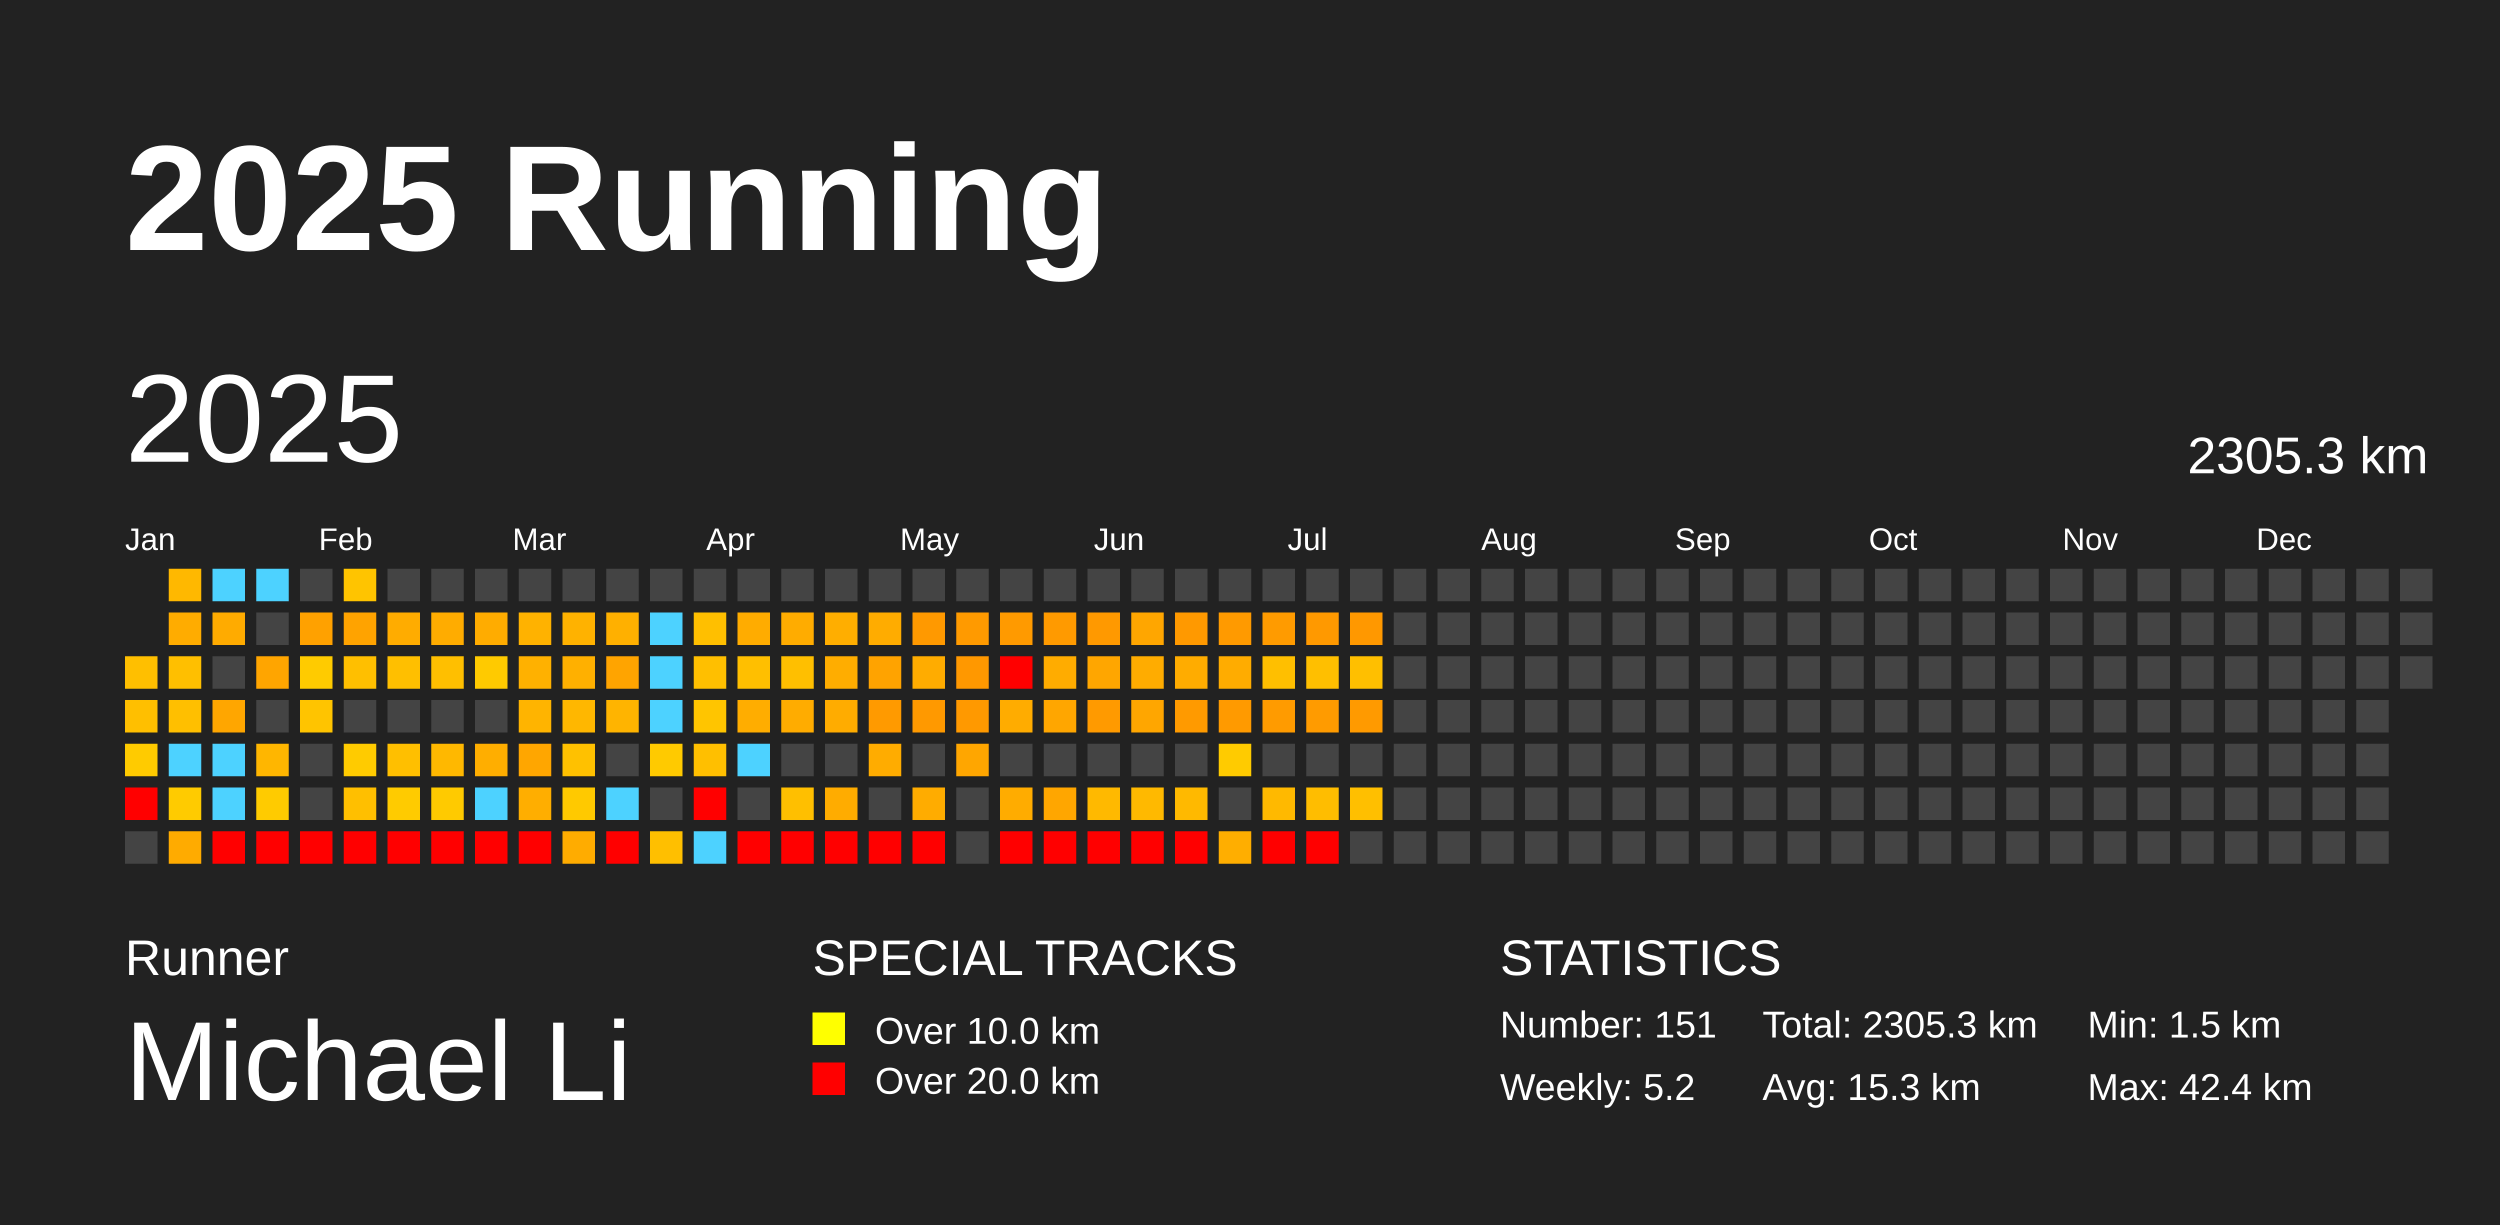
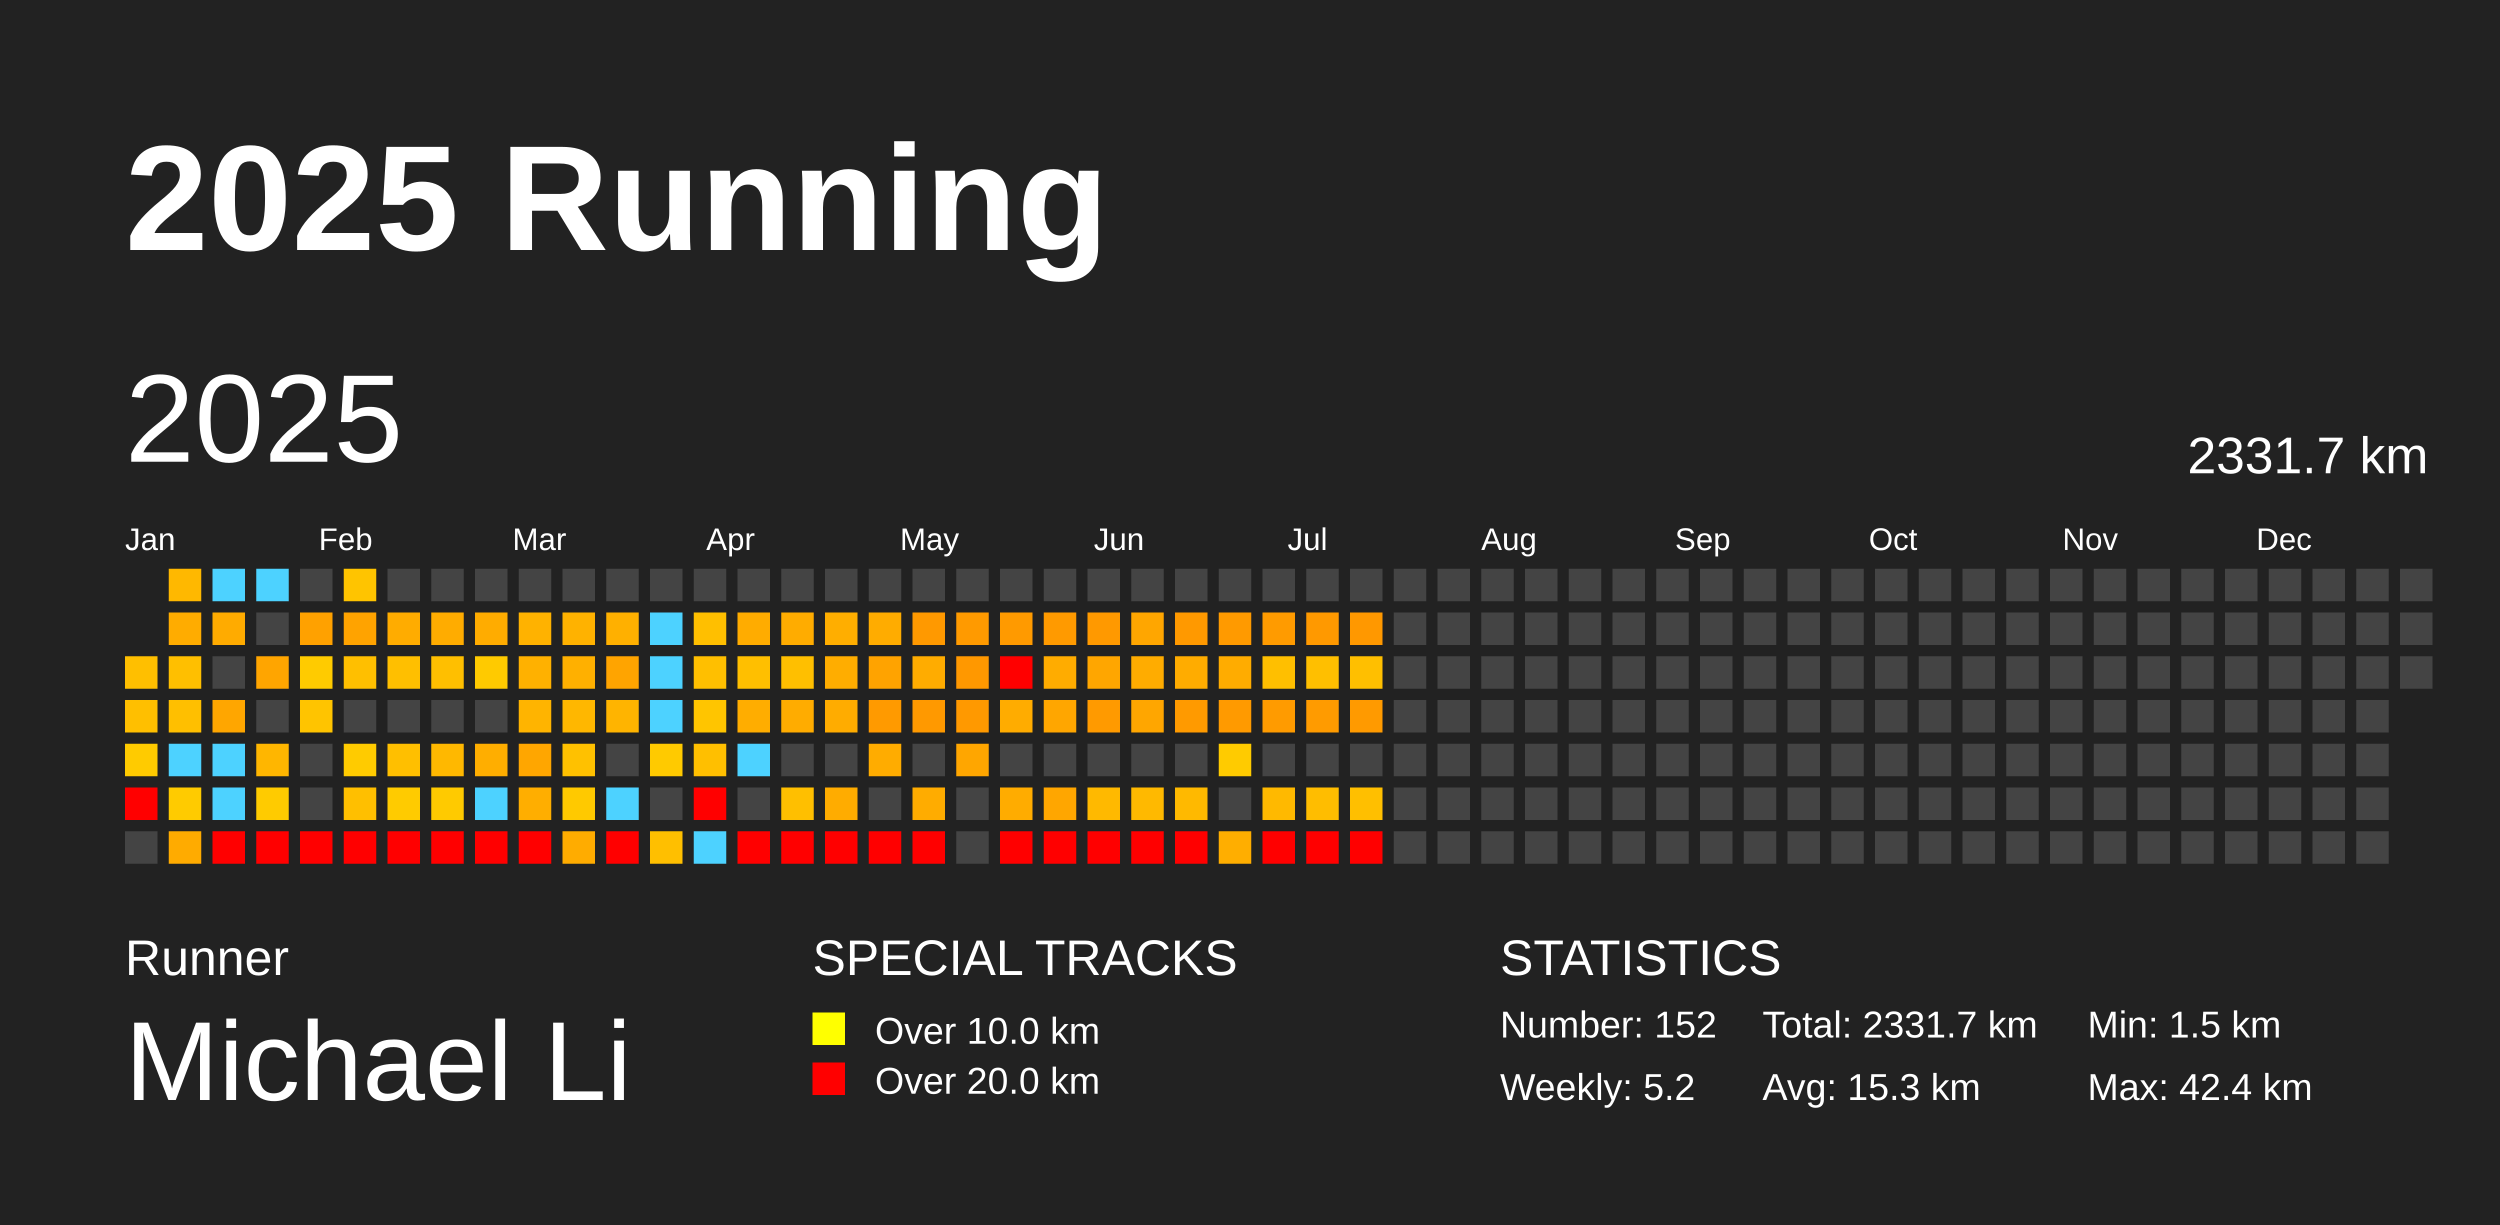
<svg xmlns="http://www.w3.org/2000/svg" baseProfile="full" height="98mm" version="1.1" viewBox="0,0,200,98" width="200mm">
  <defs />
  <rect fill="#222222" height="98" width="200" x="0" y="0" />
  <text fill="#FFFFFF" style="font-size:12px; font-family:Arial; font-weight:bold;" x="10" y="20">2025 Running</text>
  <text fill="#FFFFFF" style="font-size:4px; font-family:Arial" x="10" y="78">Runner</text>
  <text fill="#FFFFFF" style="font-size:9px; font-family:Arial" x="10" y="88">Michael Li</text>
  <text fill="#FFFFFF" style="font-size:4px; font-family:Arial" x="65" y="78">SPECIAL TRACKS</text>
  <rect fill="yellow" height="2.6" width="2.6" x="65" y="81" />
  <text fill="#FFFFFF" style="font-size:3px; font-family:Arial" x="70" y="83.5">Over 10.0 km</text>
  <rect fill="red" height="2.6" width="2.6" x="65" y="85" />
  <text fill="#FFFFFF" style="font-size:3px; font-family:Arial" x="70" y="87.5">Over 20.0 km</text>
  <text fill="#FFFFFF" style="font-size:4px; font-family:Arial" x="120" y="78">STATISTICS</text>
-   <text fill="#FFFFFF" style="font-size:3px; font-family:Arial" x="120" y="83">Number: 151</text>
+   <text fill="#FFFFFF" style="font-size:3px; font-family:Arial" x="120" y="83">Number: 152</text>
  <text fill="#FFFFFF" style="font-size:3px; font-family:Arial" x="120" y="88">Weekly: 5.2</text>
-   <text fill="#FFFFFF" style="font-size:3px; font-family:Arial" x="141" y="83">Total: 2305.3 km</text>
+   <text fill="#FFFFFF" style="font-size:3px; font-family:Arial" x="141" y="83">Total: 2331.7 km</text>
  <text fill="#FFFFFF" style="font-size:3px; font-family:Arial" x="141" y="88">Avg: 15.3 km</text>
  <text fill="#FFFFFF" style="font-size:3px; font-family:Arial" x="167" y="83">Min: 1.5 km</text>
  <text fill="#FFFFFF" style="font-size:3px; font-family:Arial" x="167" y="88">Max: 42.4 km</text>
  <text dominant-baseline="hanging" fill="#FFFFFF" style="font-size:10.0px; font-family:Arial;" x="10" y="30">2025</text>
-   <text dominant-baseline="hanging" fill="#FFFFFF" style="font-size:4.125px; font-family:Arial;" x="175" y="35">2305.3 km</text>
+   <text dominant-baseline="hanging" fill="#FFFFFF" style="font-size:4.125px; font-family:Arial;" x="175" y="35">2331.7 km</text>
  <text fill="#FFFFFF" style="font-size:2.5px; font-family:Arial" x="10.0" y="44">Jan</text>
  <text fill="#FFFFFF" style="font-size:2.5px; font-family:Arial" x="25.5" y="44">Feb</text>
  <text fill="#FFFFFF" style="font-size:2.5px; font-family:Arial" x="41.0" y="44">Mar</text>
  <text fill="#FFFFFF" style="font-size:2.5px; font-family:Arial" x="56.5" y="44">Apr</text>
  <text fill="#FFFFFF" style="font-size:2.5px; font-family:Arial" x="72.0" y="44">May</text>
  <text fill="#FFFFFF" style="font-size:2.5px; font-family:Arial" x="87.5" y="44">Jun</text>
  <text fill="#FFFFFF" style="font-size:2.5px; font-family:Arial" x="103.0" y="44">Jul</text>
  <text fill="#FFFFFF" style="font-size:2.5px; font-family:Arial" x="118.5" y="44">Aug</text>
  <text fill="#FFFFFF" style="font-size:2.5px; font-family:Arial" x="134.0" y="44">Sep</text>
  <text fill="#FFFFFF" style="font-size:2.5px; font-family:Arial" x="149.5" y="44">Oct</text>
  <text fill="#FFFFFF" style="font-size:2.5px; font-family:Arial" x="165.0" y="44">Nov</text>
  <text fill="#FFFFFF" style="font-size:2.5px; font-family:Arial" x="180.5" y="44">Dec</text>
  <rect fill="#ffbf00" height="2.6" width="2.6" x="10.0" y="52.5" />
  <rect fill="#ffbf00" height="2.6" width="2.6" x="10.0" y="56.0" />
  <rect fill="#ffcb00" height="2.6" width="2.6" x="10.0" y="59.5" />
  <rect fill="red" height="2.6" width="2.6" x="10.0" y="63.0" />
  <rect fill="#444444" height="2.6" width="2.6" x="10.0" y="66.5" />
  <rect fill="#ffb800" height="2.6" width="2.6" x="13.5" y="45.5" />
  <rect fill="#ffac00" height="2.6" width="2.6" x="13.5" y="49.0" />
  <rect fill="#ffbf00" height="2.6" width="2.6" x="13.5" y="52.5" />
  <rect fill="#ffbf00" height="2.6" width="2.6" x="13.5" y="56.0" />
  <rect fill="#4dd2ff" height="2.6" width="2.6" x="13.5" y="59.5" />
  <rect fill="#ffcb00" height="2.6" width="2.6" x="13.5" y="63.0" />
  <rect fill="#ffab00" height="2.6" width="2.6" x="13.5" y="66.5" />
  <rect fill="#4dd2ff" height="2.6" width="2.6" x="17.0" y="45.5" />
  <rect fill="#ffab00" height="2.6" width="2.6" x="17.0" y="49.0" />
  <rect fill="#444444" height="2.6" width="2.6" x="17.0" y="52.5" />
  <rect fill="#ffa600" height="2.6" width="2.6" x="17.0" y="56.0" />
  <rect fill="#4dd2ff" height="2.6" width="2.6" x="17.0" y="59.5" />
  <rect fill="#4dd2ff" height="2.6" width="2.6" x="17.0" y="63.0" />
  <rect fill="red" height="2.6" width="2.6" x="17.0" y="66.5" />
  <rect fill="#4dd2ff" height="2.6" width="2.6" x="20.5" y="45.5" />
  <rect fill="#444444" height="2.6" width="2.6" x="20.5" y="49.0" />
  <rect fill="#ffa500" height="2.6" width="2.6" x="20.5" y="52.5" />
  <rect fill="#444444" height="2.6" width="2.6" x="20.5" y="56.0" />
  <rect fill="#ffb600" height="2.6" width="2.6" x="20.5" y="59.5" />
  <rect fill="#ffcb00" height="2.6" width="2.6" x="20.5" y="63.0" />
  <rect fill="red" height="2.6" width="2.6" x="20.5" y="66.5" />
  <rect fill="#444444" height="2.6" width="2.6" x="24.0" y="45.5" />
  <rect fill="#ffa100" height="2.6" width="2.6" x="24.0" y="49.0" />
  <rect fill="#ffcb00" height="2.6" width="2.6" x="24.0" y="52.5" />
  <rect fill="#ffc400" height="2.6" width="2.6" x="24.0" y="56.0" />
  <rect fill="#444444" height="2.6" width="2.6" x="24.0" y="59.5" />
  <rect fill="#444444" height="2.6" width="2.6" x="24.0" y="63.0" />
  <rect fill="red" height="2.6" width="2.6" x="24.0" y="66.5" />
  <rect fill="#ffc400" height="2.6" width="2.6" x="27.5" y="45.5" />
  <rect fill="#ffa300" height="2.6" width="2.6" x="27.5" y="49.0" />
  <rect fill="#ffbf00" height="2.6" width="2.6" x="27.5" y="52.5" />
  <rect fill="#444444" height="2.6" width="2.6" x="27.5" y="56.0" />
  <rect fill="#ffcb00" height="2.6" width="2.6" x="27.5" y="59.5" />
  <rect fill="#ffbf00" height="2.6" width="2.6" x="27.5" y="63.0" />
  <rect fill="red" height="2.6" width="2.6" x="27.5" y="66.5" />
  <rect fill="#444444" height="2.6" width="2.6" x="31.0" y="45.5" />
  <rect fill="#ffac00" height="2.6" width="2.6" x="31.0" y="49.0" />
  <rect fill="#ffbf00" height="2.6" width="2.6" x="31.0" y="52.5" />
  <rect fill="#444444" height="2.6" width="2.6" x="31.0" y="56.0" />
  <rect fill="#ffbf00" height="2.6" width="2.6" x="31.0" y="59.5" />
  <rect fill="#ffcb00" height="2.6" width="2.6" x="31.0" y="63.0" />
  <rect fill="red" height="2.6" width="2.6" x="31.0" y="66.5" />
  <rect fill="#444444" height="2.6" width="2.6" x="34.5" y="45.5" />
  <rect fill="#ffac00" height="2.6" width="2.6" x="34.5" y="49.0" />
  <rect fill="#ffbf00" height="2.6" width="2.6" x="34.5" y="52.5" />
  <rect fill="#444444" height="2.6" width="2.6" x="34.5" y="56.0" />
  <rect fill="#ffb800" height="2.6" width="2.6" x="34.5" y="59.5" />
  <rect fill="#ffca00" height="2.6" width="2.6" x="34.5" y="63.0" />
  <rect fill="red" height="2.6" width="2.6" x="34.5" y="66.5" />
  <rect fill="#444444" height="2.6" width="2.6" x="38.0" y="45.5" />
  <rect fill="#ffac00" height="2.6" width="2.6" x="38.0" y="49.0" />
  <rect fill="#ffca00" height="2.6" width="2.6" x="38.0" y="52.5" />
  <rect fill="#444444" height="2.6" width="2.6" x="38.0" y="56.0" />
  <rect fill="#ffae00" height="2.6" width="2.6" x="38.0" y="59.5" />
  <rect fill="#4dd2ff" height="2.6" width="2.6" x="38.0" y="63.0" />
  <rect fill="red" height="2.6" width="2.6" x="38.0" y="66.5" />
  <rect fill="#444444" height="2.6" width="2.6" x="41.5" y="45.5" />
  <rect fill="#ffb200" height="2.6" width="2.6" x="41.5" y="49.0" />
  <rect fill="#ffb100" height="2.6" width="2.6" x="41.5" y="52.5" />
  <rect fill="#ffb400" height="2.6" width="2.6" x="41.5" y="56.0" />
  <rect fill="#ffa600" height="2.6" width="2.6" x="41.5" y="59.5" />
  <rect fill="#ffae00" height="2.6" width="2.6" x="41.5" y="63.0" />
  <rect fill="red" height="2.6" width="2.6" x="41.5" y="66.5" />
  <rect fill="#444444" height="2.6" width="2.6" x="45.0" y="45.5" />
  <rect fill="#ffb200" height="2.6" width="2.6" x="45.0" y="49.0" />
  <rect fill="#ffb000" height="2.6" width="2.6" x="45.0" y="52.5" />
  <rect fill="#ffb700" height="2.6" width="2.6" x="45.0" y="56.0" />
  <rect fill="#ffc100" height="2.6" width="2.6" x="45.0" y="59.5" />
  <rect fill="#ffc900" height="2.6" width="2.6" x="45.0" y="63.0" />
  <rect fill="#ffac00" height="2.6" width="2.6" x="45.0" y="66.5" />
  <rect fill="#444444" height="2.6" width="2.6" x="48.5" y="45.5" />
  <rect fill="#ffb000" height="2.6" width="2.6" x="48.5" y="49.0" />
  <rect fill="#ffa400" height="2.6" width="2.6" x="48.5" y="52.5" />
  <rect fill="#ffb400" height="2.6" width="2.6" x="48.5" y="56.0" />
  <rect fill="#444444" height="2.6" width="2.6" x="48.5" y="59.5" />
  <rect fill="#4dd2ff" height="2.6" width="2.6" x="48.5" y="63.0" />
  <rect fill="red" height="2.6" width="2.6" x="48.5" y="66.5" />
  <rect fill="#444444" height="2.6" width="2.6" x="52.0" y="45.5" />
  <rect fill="#4dd2ff" height="2.6" width="2.6" x="52.0" y="49.0" />
  <rect fill="#4dd2ff" height="2.6" width="2.6" x="52.0" y="52.5" />
  <rect fill="#4dd2ff" height="2.6" width="2.6" x="52.0" y="56.0" />
  <rect fill="#ffca00" height="2.6" width="2.6" x="52.0" y="59.5" />
  <rect fill="#444444" height="2.6" width="2.6" x="52.0" y="63.0" />
  <rect fill="#ffbf00" height="2.6" width="2.6" x="52.0" y="66.5" />
  <rect fill="#444444" height="2.6" width="2.6" x="55.5" y="45.5" />
  <rect fill="#ffbf00" height="2.6" width="2.6" x="55.5" y="49.0" />
  <rect fill="#ffbf00" height="2.6" width="2.6" x="55.5" y="52.5" />
  <rect fill="#ffc500" height="2.6" width="2.6" x="55.5" y="56.0" />
  <rect fill="#ffbf00" height="2.6" width="2.6" x="55.5" y="59.5" />
  <rect fill="red" height="2.6" width="2.6" x="55.5" y="63.0" />
  <rect fill="#4dd2ff" height="2.6" width="2.6" x="55.5" y="66.5" />
  <rect fill="#444444" height="2.6" width="2.6" x="59.0" y="45.5" />
  <rect fill="#ffac00" height="2.6" width="2.6" x="59.0" y="49.0" />
  <rect fill="#ffbf00" height="2.6" width="2.6" x="59.0" y="52.5" />
  <rect fill="#ffad00" height="2.6" width="2.6" x="59.0" y="56.0" />
  <rect fill="#4dd2ff" height="2.6" width="2.6" x="59.0" y="59.5" />
  <rect fill="#444444" height="2.6" width="2.6" x="59.0" y="63.0" />
  <rect fill="red" height="2.6" width="2.6" x="59.0" y="66.5" />
  <rect fill="#444444" height="2.6" width="2.6" x="62.5" y="45.5" />
  <rect fill="#ffac00" height="2.6" width="2.6" x="62.5" y="49.0" />
  <rect fill="#ffbf00" height="2.6" width="2.6" x="62.5" y="52.5" />
  <rect fill="#ffac00" height="2.6" width="2.6" x="62.5" y="56.0" />
  <rect fill="#444444" height="2.6" width="2.6" x="62.5" y="59.5" />
  <rect fill="#ffbf00" height="2.6" width="2.6" x="62.5" y="63.0" />
  <rect fill="red" height="2.6" width="2.6" x="62.5" y="66.5" />
  <rect fill="#444444" height="2.6" width="2.6" x="66.0" y="45.5" />
  <rect fill="#ffae00" height="2.6" width="2.6" x="66.0" y="49.0" />
  <rect fill="#ffad00" height="2.6" width="2.6" x="66.0" y="52.5" />
  <rect fill="#ffac00" height="2.6" width="2.6" x="66.0" y="56.0" />
  <rect fill="#444444" height="2.6" width="2.6" x="66.0" y="59.5" />
  <rect fill="#ffac00" height="2.6" width="2.6" x="66.0" y="63.0" />
  <rect fill="red" height="2.6" width="2.6" x="66.0" y="66.5" />
  <rect fill="#444444" height="2.6" width="2.6" x="69.5" y="45.5" />
  <rect fill="#ffac00" height="2.6" width="2.6" x="69.5" y="49.0" />
  <rect fill="#ffa300" height="2.6" width="2.6" x="69.5" y="52.5" />
  <rect fill="#ff9a00" height="2.6" width="2.6" x="69.5" y="56.0" />
  <rect fill="#ffac00" height="2.6" width="2.6" x="69.5" y="59.5" />
  <rect fill="#444444" height="2.6" width="2.6" x="69.5" y="63.0" />
  <rect fill="red" height="2.6" width="2.6" x="69.5" y="66.5" />
  <rect fill="#444444" height="2.6" width="2.6" x="73.0" y="45.5" />
  <rect fill="#ff9900" height="2.6" width="2.6" x="73.0" y="49.0" />
  <rect fill="#ffac00" height="2.6" width="2.6" x="73.0" y="52.5" />
  <rect fill="#ff9900" height="2.6" width="2.6" x="73.0" y="56.0" />
  <rect fill="#444444" height="2.6" width="2.6" x="73.0" y="59.5" />
  <rect fill="#ffac00" height="2.6" width="2.6" x="73.0" y="63.0" />
  <rect fill="red" height="2.6" width="2.6" x="73.0" y="66.5" />
  <rect fill="#444444" height="2.6" width="2.6" x="76.5" y="45.5" />
  <rect fill="#ff9a00" height="2.6" width="2.6" x="76.5" y="49.0" />
  <rect fill="#ff9800" height="2.6" width="2.6" x="76.5" y="52.5" />
  <rect fill="#ff9900" height="2.6" width="2.6" x="76.5" y="56.0" />
  <rect fill="#ffa600" height="2.6" width="2.6" x="76.5" y="59.5" />
  <rect fill="#444444" height="2.6" width="2.6" x="76.5" y="63.0" />
  <rect fill="#444444" height="2.6" width="2.6" x="76.5" y="66.5" />
  <rect fill="#444444" height="2.6" width="2.6" x="80.0" y="45.5" />
  <rect fill="#ff9a00" height="2.6" width="2.6" x="80.0" y="49.0" />
  <rect fill="red" height="2.6" width="2.6" x="80.0" y="52.5" />
  <rect fill="#ffac00" height="2.6" width="2.6" x="80.0" y="56.0" />
  <rect fill="#444444" height="2.6" width="2.6" x="80.0" y="59.5" />
  <rect fill="#ffac00" height="2.6" width="2.6" x="80.0" y="63.0" />
  <rect fill="red" height="2.6" width="2.6" x="80.0" y="66.5" />
  <rect fill="#444444" height="2.6" width="2.6" x="83.5" y="45.5" />
  <rect fill="#ff9a00" height="2.6" width="2.6" x="83.5" y="49.0" />
  <rect fill="#ffac00" height="2.6" width="2.6" x="83.5" y="52.5" />
  <rect fill="#ffa600" height="2.6" width="2.6" x="83.5" y="56.0" />
  <rect fill="#444444" height="2.6" width="2.6" x="83.5" y="59.5" />
  <rect fill="#ffa600" height="2.6" width="2.6" x="83.5" y="63.0" />
  <rect fill="red" height="2.6" width="2.6" x="83.5" y="66.5" />
  <rect fill="#444444" height="2.6" width="2.6" x="87.0" y="45.5" />
  <rect fill="#ff9900" height="2.6" width="2.6" x="87.0" y="49.0" />
  <rect fill="#ffa600" height="2.6" width="2.6" x="87.0" y="52.5" />
  <rect fill="#ff9a00" height="2.6" width="2.6" x="87.0" y="56.0" />
  <rect fill="#444444" height="2.6" width="2.6" x="87.0" y="59.5" />
  <rect fill="#ffb900" height="2.6" width="2.6" x="87.0" y="63.0" />
  <rect fill="red" height="2.6" width="2.6" x="87.0" y="66.5" />
  <rect fill="#444444" height="2.6" width="2.6" x="90.5" y="45.5" />
  <rect fill="#ffa600" height="2.6" width="2.6" x="90.5" y="49.0" />
  <rect fill="#ffac00" height="2.6" width="2.6" x="90.5" y="52.5" />
  <rect fill="#ffa600" height="2.6" width="2.6" x="90.5" y="56.0" />
  <rect fill="#444444" height="2.6" width="2.6" x="90.5" y="59.5" />
  <rect fill="#ffb900" height="2.6" width="2.6" x="90.5" y="63.0" />
  <rect fill="red" height="2.6" width="2.6" x="90.5" y="66.5" />
  <rect fill="#444444" height="2.6" width="2.6" x="94.0" y="45.5" />
  <rect fill="#ff9900" height="2.6" width="2.6" x="94.0" y="49.0" />
  <rect fill="#ffac00" height="2.6" width="2.6" x="94.0" y="52.5" />
  <rect fill="#ff9a00" height="2.6" width="2.6" x="94.0" y="56.0" />
  <rect fill="#444444" height="2.6" width="2.6" x="94.0" y="59.5" />
  <rect fill="#ffb900" height="2.6" width="2.6" x="94.0" y="63.0" />
  <rect fill="red" height="2.6" width="2.6" x="94.0" y="66.5" />
  <rect fill="#444444" height="2.6" width="2.6" x="97.5" y="45.5" />
  <rect fill="#ff9a00" height="2.6" width="2.6" x="97.5" y="49.0" />
  <rect fill="#ffac00" height="2.6" width="2.6" x="97.5" y="52.5" />
  <rect fill="#ff9a00" height="2.6" width="2.6" x="97.5" y="56.0" />
  <rect fill="#ffcb00" height="2.6" width="2.6" x="97.5" y="59.5" />
  <rect fill="#444444" height="2.6" width="2.6" x="97.5" y="63.0" />
  <rect fill="#ffae00" height="2.6" width="2.6" x="97.5" y="66.5" />
  <rect fill="#444444" height="2.6" width="2.6" x="101.0" y="45.5" />
  <rect fill="#ff9b00" height="2.6" width="2.6" x="101.0" y="49.0" />
  <rect fill="#ffbf00" height="2.6" width="2.6" x="101.0" y="52.5" />
  <rect fill="#ff9b00" height="2.6" width="2.6" x="101.0" y="56.0" />
  <rect fill="#444444" height="2.6" width="2.6" x="101.0" y="59.5" />
  <rect fill="#ffb900" height="2.6" width="2.6" x="101.0" y="63.0" />
  <rect fill="red" height="2.6" width="2.6" x="101.0" y="66.5" />
  <rect fill="#444444" height="2.6" width="2.6" x="104.5" y="45.5" />
  <rect fill="#ff9900" height="2.6" width="2.6" x="104.5" y="49.0" />
  <rect fill="#ffbf00" height="2.6" width="2.6" x="104.5" y="52.5" />
  <rect fill="#ff9b00" height="2.6" width="2.6" x="104.5" y="56.0" />
  <rect fill="#444444" height="2.6" width="2.6" x="104.5" y="59.5" />
  <rect fill="#ffbd00" height="2.6" width="2.6" x="104.5" y="63.0" />
  <rect fill="red" height="2.6" width="2.6" x="104.5" y="66.5" />
  <rect fill="#444444" height="2.6" width="2.6" x="108.0" y="45.5" />
  <rect fill="#ff9800" height="2.6" width="2.6" x="108.0" y="49.0" />
  <rect fill="#ffbf00" height="2.6" width="2.6" x="108.0" y="52.5" />
  <rect fill="#ff9a00" height="2.6" width="2.6" x="108.0" y="56.0" />
  <rect fill="#444444" height="2.6" width="2.6" x="108.0" y="59.5" />
  <rect fill="#ffbf00" height="2.6" width="2.6" x="108.0" y="63.0" />
-   <rect fill="#444444" height="2.6" width="2.6" x="108.0" y="66.5" />
+   <rect fill="red" height="2.6" width="2.6" x="108.0" y="66.5" />
  <rect fill="#444444" height="2.6" width="2.6" x="111.5" y="45.5" />
  <rect fill="#444444" height="2.6" width="2.6" x="111.5" y="49.0" />
  <rect fill="#444444" height="2.6" width="2.6" x="111.5" y="52.5" />
  <rect fill="#444444" height="2.6" width="2.6" x="111.5" y="56.0" />
  <rect fill="#444444" height="2.6" width="2.6" x="111.5" y="59.5" />
  <rect fill="#444444" height="2.6" width="2.6" x="111.5" y="63.0" />
  <rect fill="#444444" height="2.6" width="2.6" x="111.5" y="66.5" />
  <rect fill="#444444" height="2.6" width="2.6" x="115.0" y="45.5" />
  <rect fill="#444444" height="2.6" width="2.6" x="115.0" y="49.0" />
  <rect fill="#444444" height="2.6" width="2.6" x="115.0" y="52.5" />
  <rect fill="#444444" height="2.6" width="2.6" x="115.0" y="56.0" />
  <rect fill="#444444" height="2.6" width="2.6" x="115.0" y="59.5" />
  <rect fill="#444444" height="2.6" width="2.6" x="115.0" y="63.0" />
  <rect fill="#444444" height="2.6" width="2.6" x="115.0" y="66.5" />
  <rect fill="#444444" height="2.6" width="2.6" x="118.5" y="45.5" />
  <rect fill="#444444" height="2.6" width="2.6" x="118.5" y="49.0" />
  <rect fill="#444444" height="2.6" width="2.6" x="118.5" y="52.5" />
  <rect fill="#444444" height="2.6" width="2.6" x="118.5" y="56.0" />
  <rect fill="#444444" height="2.6" width="2.6" x="118.5" y="59.5" />
  <rect fill="#444444" height="2.6" width="2.6" x="118.5" y="63.0" />
  <rect fill="#444444" height="2.6" width="2.6" x="118.5" y="66.5" />
  <rect fill="#444444" height="2.6" width="2.6" x="122.0" y="45.5" />
  <rect fill="#444444" height="2.6" width="2.6" x="122.0" y="49.0" />
  <rect fill="#444444" height="2.6" width="2.6" x="122.0" y="52.5" />
  <rect fill="#444444" height="2.6" width="2.6" x="122.0" y="56.0" />
  <rect fill="#444444" height="2.6" width="2.6" x="122.0" y="59.5" />
  <rect fill="#444444" height="2.6" width="2.6" x="122.0" y="63.0" />
  <rect fill="#444444" height="2.6" width="2.6" x="122.0" y="66.5" />
  <rect fill="#444444" height="2.6" width="2.6" x="125.5" y="45.5" />
  <rect fill="#444444" height="2.6" width="2.6" x="125.5" y="49.0" />
  <rect fill="#444444" height="2.6" width="2.6" x="125.5" y="52.5" />
  <rect fill="#444444" height="2.6" width="2.6" x="125.5" y="56.0" />
  <rect fill="#444444" height="2.6" width="2.6" x="125.5" y="59.5" />
  <rect fill="#444444" height="2.6" width="2.6" x="125.5" y="63.0" />
  <rect fill="#444444" height="2.6" width="2.6" x="125.5" y="66.5" />
  <rect fill="#444444" height="2.6" width="2.6" x="129.0" y="45.5" />
  <rect fill="#444444" height="2.6" width="2.6" x="129.0" y="49.0" />
  <rect fill="#444444" height="2.6" width="2.6" x="129.0" y="52.5" />
  <rect fill="#444444" height="2.6" width="2.6" x="129.0" y="56.0" />
  <rect fill="#444444" height="2.6" width="2.6" x="129.0" y="59.5" />
  <rect fill="#444444" height="2.6" width="2.6" x="129.0" y="63.0" />
  <rect fill="#444444" height="2.6" width="2.6" x="129.0" y="66.5" />
  <rect fill="#444444" height="2.6" width="2.6" x="132.5" y="45.5" />
  <rect fill="#444444" height="2.6" width="2.6" x="132.5" y="49.0" />
  <rect fill="#444444" height="2.6" width="2.6" x="132.5" y="52.5" />
  <rect fill="#444444" height="2.6" width="2.6" x="132.5" y="56.0" />
  <rect fill="#444444" height="2.6" width="2.6" x="132.5" y="59.5" />
  <rect fill="#444444" height="2.6" width="2.6" x="132.5" y="63.0" />
  <rect fill="#444444" height="2.6" width="2.6" x="132.5" y="66.5" />
  <rect fill="#444444" height="2.6" width="2.6" x="136.0" y="45.5" />
  <rect fill="#444444" height="2.6" width="2.6" x="136.0" y="49.0" />
  <rect fill="#444444" height="2.6" width="2.6" x="136.0" y="52.5" />
  <rect fill="#444444" height="2.6" width="2.6" x="136.0" y="56.0" />
  <rect fill="#444444" height="2.6" width="2.6" x="136.0" y="59.5" />
  <rect fill="#444444" height="2.6" width="2.6" x="136.0" y="63.0" />
  <rect fill="#444444" height="2.6" width="2.6" x="136.0" y="66.5" />
  <rect fill="#444444" height="2.6" width="2.6" x="139.5" y="45.5" />
  <rect fill="#444444" height="2.6" width="2.6" x="139.5" y="49.0" />
  <rect fill="#444444" height="2.6" width="2.6" x="139.5" y="52.5" />
  <rect fill="#444444" height="2.6" width="2.6" x="139.5" y="56.0" />
  <rect fill="#444444" height="2.6" width="2.6" x="139.5" y="59.5" />
  <rect fill="#444444" height="2.6" width="2.6" x="139.5" y="63.0" />
  <rect fill="#444444" height="2.6" width="2.6" x="139.5" y="66.5" />
  <rect fill="#444444" height="2.6" width="2.6" x="143.0" y="45.5" />
  <rect fill="#444444" height="2.6" width="2.6" x="143.0" y="49.0" />
  <rect fill="#444444" height="2.6" width="2.6" x="143.0" y="52.5" />
  <rect fill="#444444" height="2.6" width="2.6" x="143.0" y="56.0" />
  <rect fill="#444444" height="2.6" width="2.6" x="143.0" y="59.5" />
  <rect fill="#444444" height="2.6" width="2.6" x="143.0" y="63.0" />
  <rect fill="#444444" height="2.6" width="2.6" x="143.0" y="66.5" />
  <rect fill="#444444" height="2.6" width="2.6" x="146.5" y="45.5" />
  <rect fill="#444444" height="2.6" width="2.6" x="146.5" y="49.0" />
  <rect fill="#444444" height="2.6" width="2.6" x="146.5" y="52.5" />
  <rect fill="#444444" height="2.6" width="2.6" x="146.5" y="56.0" />
  <rect fill="#444444" height="2.6" width="2.6" x="146.5" y="59.5" />
  <rect fill="#444444" height="2.6" width="2.6" x="146.5" y="63.0" />
  <rect fill="#444444" height="2.6" width="2.6" x="146.5" y="66.5" />
  <rect fill="#444444" height="2.6" width="2.6" x="150.0" y="45.5" />
  <rect fill="#444444" height="2.6" width="2.6" x="150.0" y="49.0" />
  <rect fill="#444444" height="2.6" width="2.6" x="150.0" y="52.5" />
  <rect fill="#444444" height="2.6" width="2.6" x="150.0" y="56.0" />
  <rect fill="#444444" height="2.6" width="2.6" x="150.0" y="59.5" />
  <rect fill="#444444" height="2.6" width="2.6" x="150.0" y="63.0" />
  <rect fill="#444444" height="2.6" width="2.6" x="150.0" y="66.5" />
  <rect fill="#444444" height="2.6" width="2.6" x="153.5" y="45.5" />
  <rect fill="#444444" height="2.6" width="2.6" x="153.5" y="49.0" />
  <rect fill="#444444" height="2.6" width="2.6" x="153.5" y="52.5" />
  <rect fill="#444444" height="2.6" width="2.6" x="153.5" y="56.0" />
  <rect fill="#444444" height="2.6" width="2.6" x="153.5" y="59.5" />
  <rect fill="#444444" height="2.6" width="2.6" x="153.5" y="63.0" />
  <rect fill="#444444" height="2.6" width="2.6" x="153.5" y="66.5" />
  <rect fill="#444444" height="2.6" width="2.6" x="157.0" y="45.5" />
  <rect fill="#444444" height="2.6" width="2.6" x="157.0" y="49.0" />
  <rect fill="#444444" height="2.6" width="2.6" x="157.0" y="52.5" />
  <rect fill="#444444" height="2.6" width="2.6" x="157.0" y="56.0" />
  <rect fill="#444444" height="2.6" width="2.6" x="157.0" y="59.5" />
  <rect fill="#444444" height="2.6" width="2.6" x="157.0" y="63.0" />
  <rect fill="#444444" height="2.6" width="2.6" x="157.0" y="66.5" />
  <rect fill="#444444" height="2.6" width="2.6" x="160.5" y="45.5" />
  <rect fill="#444444" height="2.6" width="2.6" x="160.5" y="49.0" />
  <rect fill="#444444" height="2.6" width="2.6" x="160.5" y="52.5" />
  <rect fill="#444444" height="2.6" width="2.6" x="160.5" y="56.0" />
  <rect fill="#444444" height="2.6" width="2.6" x="160.5" y="59.5" />
  <rect fill="#444444" height="2.6" width="2.6" x="160.5" y="63.0" />
  <rect fill="#444444" height="2.6" width="2.6" x="160.5" y="66.5" />
  <rect fill="#444444" height="2.6" width="2.6" x="164.0" y="45.5" />
  <rect fill="#444444" height="2.6" width="2.6" x="164.0" y="49.0" />
  <rect fill="#444444" height="2.6" width="2.6" x="164.0" y="52.5" />
  <rect fill="#444444" height="2.6" width="2.6" x="164.0" y="56.0" />
  <rect fill="#444444" height="2.6" width="2.6" x="164.0" y="59.5" />
  <rect fill="#444444" height="2.6" width="2.6" x="164.0" y="63.0" />
  <rect fill="#444444" height="2.6" width="2.6" x="164.0" y="66.5" />
  <rect fill="#444444" height="2.6" width="2.6" x="167.5" y="45.5" />
  <rect fill="#444444" height="2.6" width="2.6" x="167.5" y="49.0" />
  <rect fill="#444444" height="2.6" width="2.6" x="167.5" y="52.5" />
  <rect fill="#444444" height="2.6" width="2.6" x="167.5" y="56.0" />
  <rect fill="#444444" height="2.6" width="2.6" x="167.5" y="59.5" />
  <rect fill="#444444" height="2.6" width="2.6" x="167.5" y="63.0" />
  <rect fill="#444444" height="2.6" width="2.6" x="167.5" y="66.5" />
  <rect fill="#444444" height="2.6" width="2.6" x="171.0" y="45.5" />
  <rect fill="#444444" height="2.6" width="2.6" x="171.0" y="49.0" />
  <rect fill="#444444" height="2.6" width="2.6" x="171.0" y="52.5" />
  <rect fill="#444444" height="2.6" width="2.6" x="171.0" y="56.0" />
  <rect fill="#444444" height="2.6" width="2.6" x="171.0" y="59.5" />
  <rect fill="#444444" height="2.6" width="2.6" x="171.0" y="63.0" />
  <rect fill="#444444" height="2.6" width="2.6" x="171.0" y="66.5" />
  <rect fill="#444444" height="2.6" width="2.6" x="174.5" y="45.5" />
  <rect fill="#444444" height="2.6" width="2.6" x="174.5" y="49.0" />
  <rect fill="#444444" height="2.6" width="2.6" x="174.5" y="52.5" />
  <rect fill="#444444" height="2.6" width="2.6" x="174.5" y="56.0" />
  <rect fill="#444444" height="2.6" width="2.6" x="174.5" y="59.5" />
  <rect fill="#444444" height="2.6" width="2.6" x="174.5" y="63.0" />
  <rect fill="#444444" height="2.6" width="2.6" x="174.5" y="66.5" />
  <rect fill="#444444" height="2.6" width="2.6" x="178.0" y="45.5" />
  <rect fill="#444444" height="2.6" width="2.6" x="178.0" y="49.0" />
  <rect fill="#444444" height="2.6" width="2.6" x="178.0" y="52.5" />
  <rect fill="#444444" height="2.6" width="2.6" x="178.0" y="56.0" />
  <rect fill="#444444" height="2.6" width="2.6" x="178.0" y="59.5" />
  <rect fill="#444444" height="2.6" width="2.6" x="178.0" y="63.0" />
  <rect fill="#444444" height="2.6" width="2.6" x="178.0" y="66.5" />
  <rect fill="#444444" height="2.6" width="2.6" x="181.5" y="45.5" />
  <rect fill="#444444" height="2.6" width="2.6" x="181.5" y="49.0" />
  <rect fill="#444444" height="2.6" width="2.6" x="181.5" y="52.5" />
  <rect fill="#444444" height="2.6" width="2.6" x="181.5" y="56.0" />
  <rect fill="#444444" height="2.6" width="2.6" x="181.5" y="59.5" />
  <rect fill="#444444" height="2.6" width="2.6" x="181.5" y="63.0" />
  <rect fill="#444444" height="2.6" width="2.6" x="181.5" y="66.5" />
  <rect fill="#444444" height="2.6" width="2.6" x="185.0" y="45.5" />
  <rect fill="#444444" height="2.6" width="2.6" x="185.0" y="49.0" />
  <rect fill="#444444" height="2.6" width="2.6" x="185.0" y="52.5" />
  <rect fill="#444444" height="2.6" width="2.6" x="185.0" y="56.0" />
  <rect fill="#444444" height="2.6" width="2.6" x="185.0" y="59.5" />
  <rect fill="#444444" height="2.6" width="2.6" x="185.0" y="63.0" />
  <rect fill="#444444" height="2.6" width="2.6" x="185.0" y="66.5" />
  <rect fill="#444444" height="2.6" width="2.6" x="188.5" y="45.5" />
  <rect fill="#444444" height="2.6" width="2.6" x="188.5" y="49.0" />
  <rect fill="#444444" height="2.6" width="2.6" x="188.5" y="52.5" />
  <rect fill="#444444" height="2.6" width="2.6" x="188.5" y="56.0" />
  <rect fill="#444444" height="2.6" width="2.6" x="188.5" y="59.5" />
  <rect fill="#444444" height="2.6" width="2.6" x="188.5" y="63.0" />
  <rect fill="#444444" height="2.6" width="2.6" x="188.5" y="66.5" />
  <rect fill="#444444" height="2.6" width="2.6" x="192.0" y="45.5" />
  <rect fill="#444444" height="2.6" width="2.6" x="192.0" y="49.0" />
  <rect fill="#444444" height="2.6" width="2.6" x="192.0" y="52.5" />
</svg>
